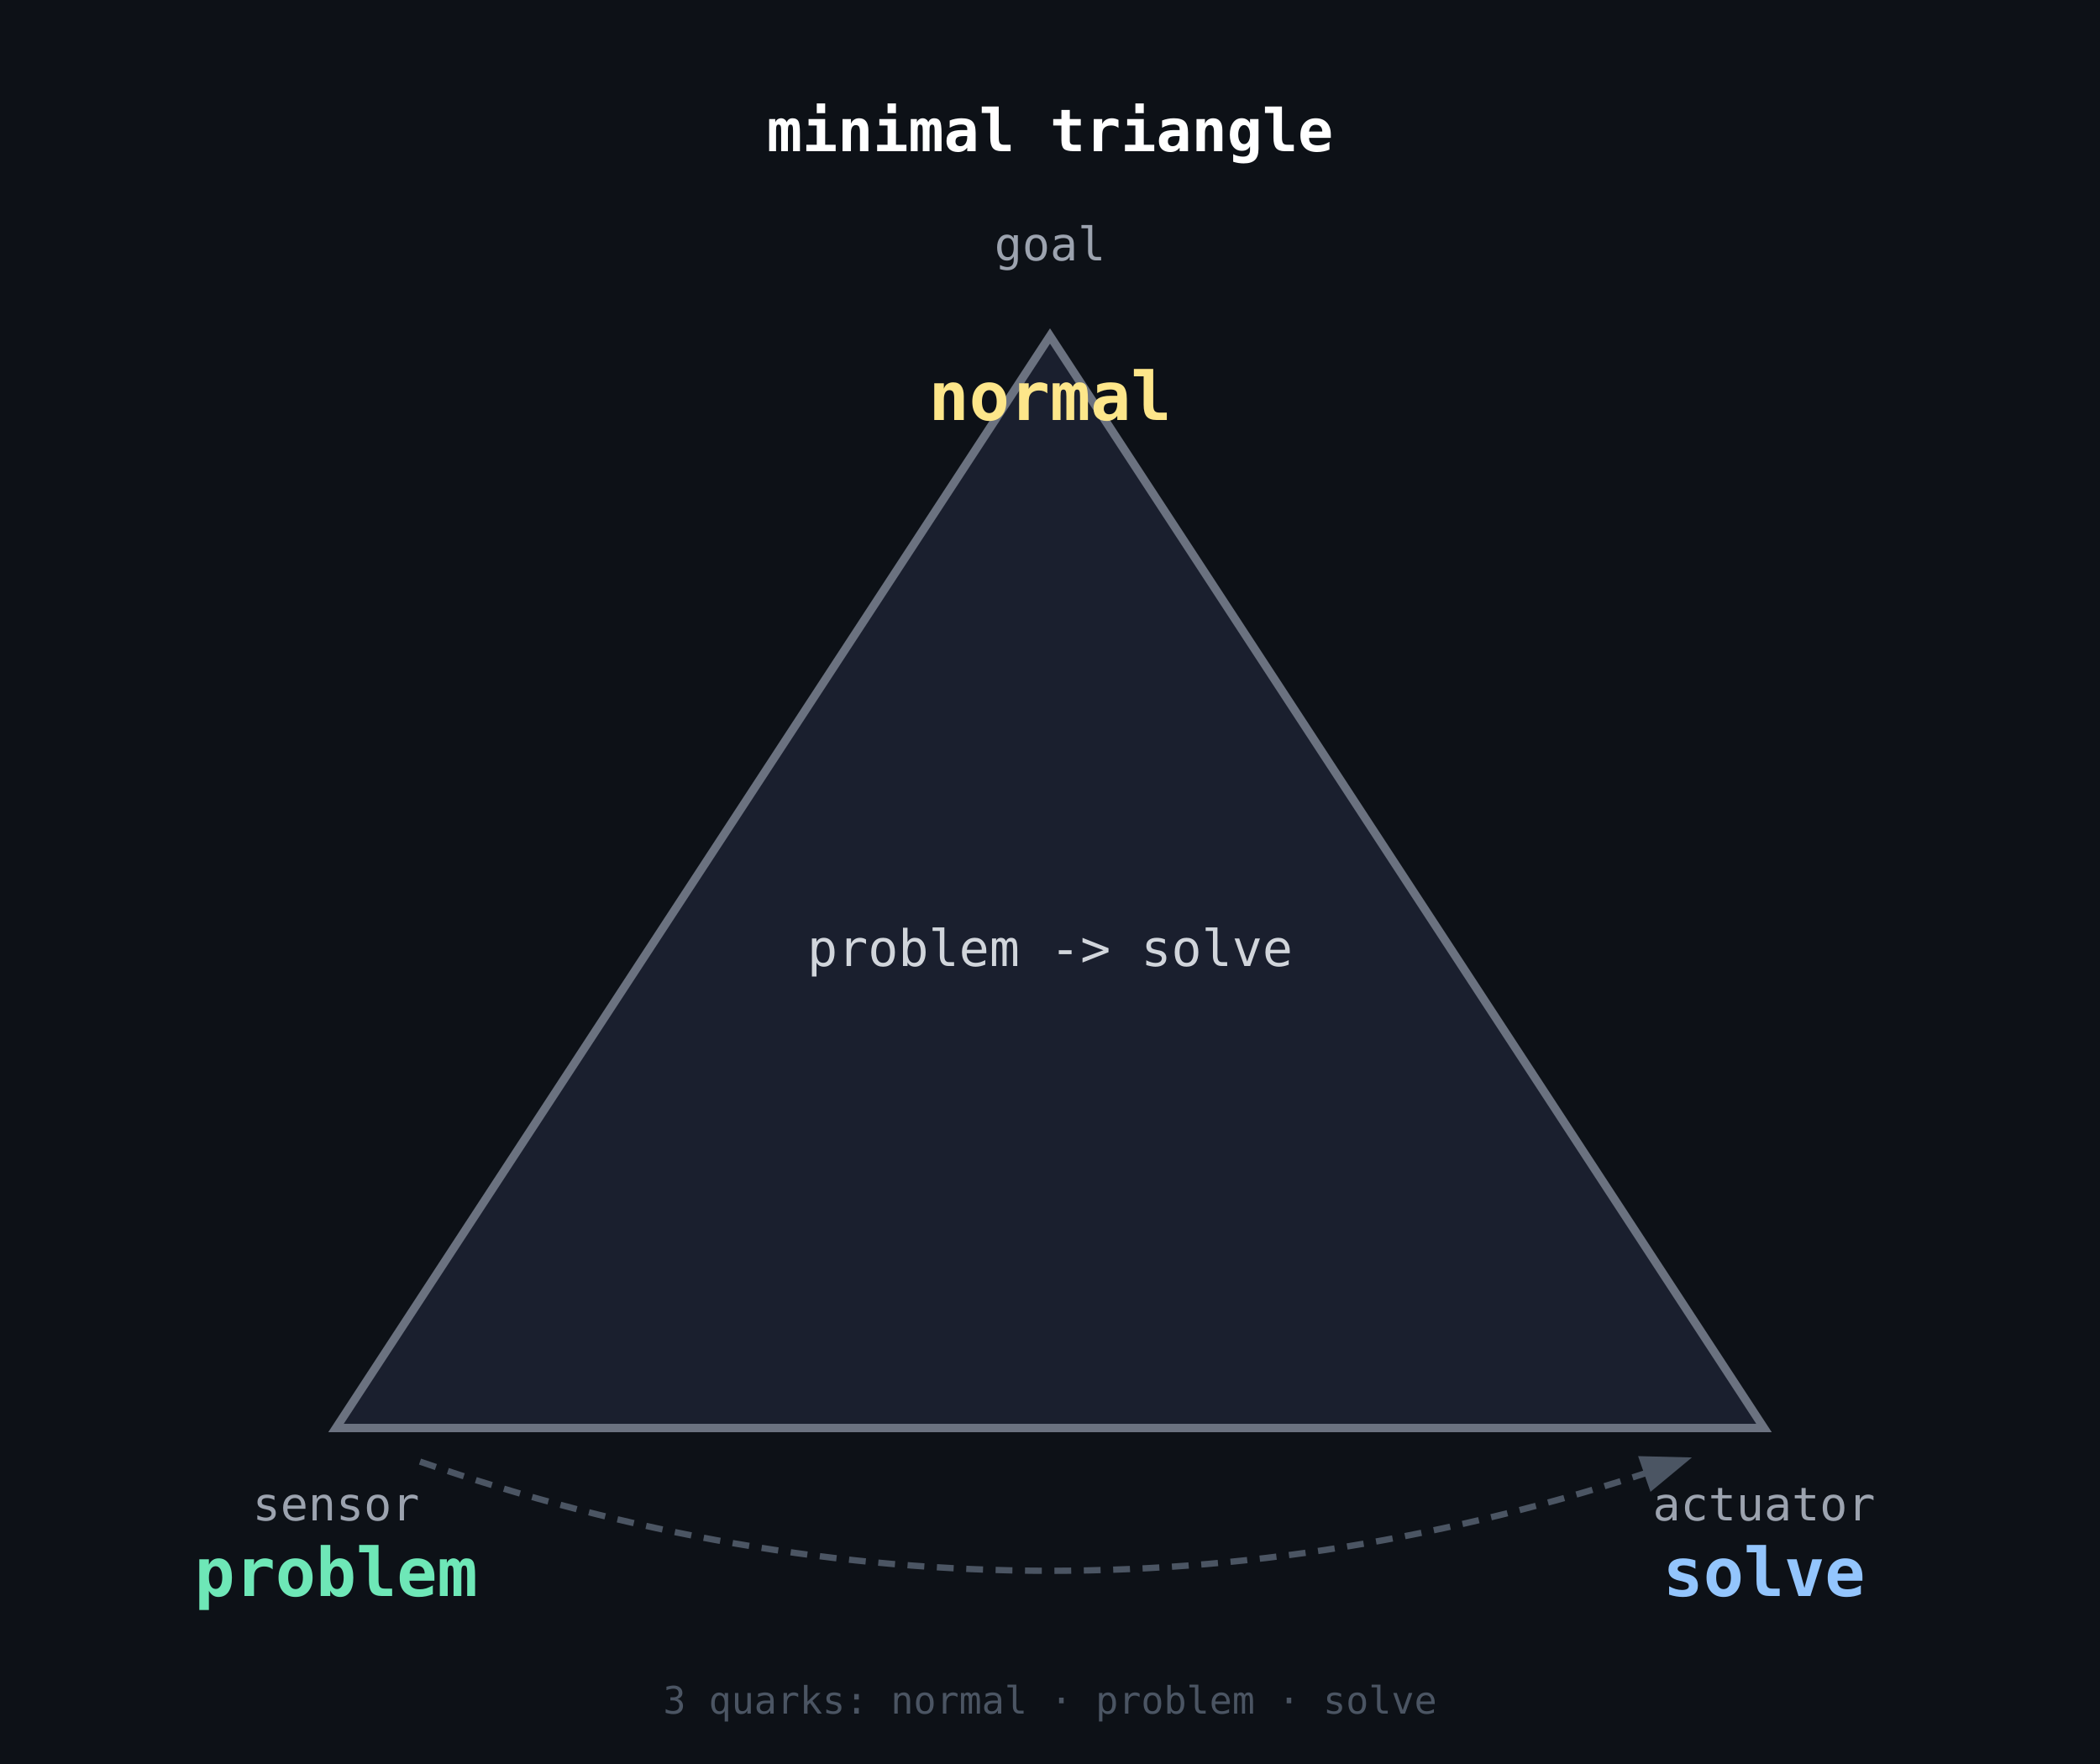
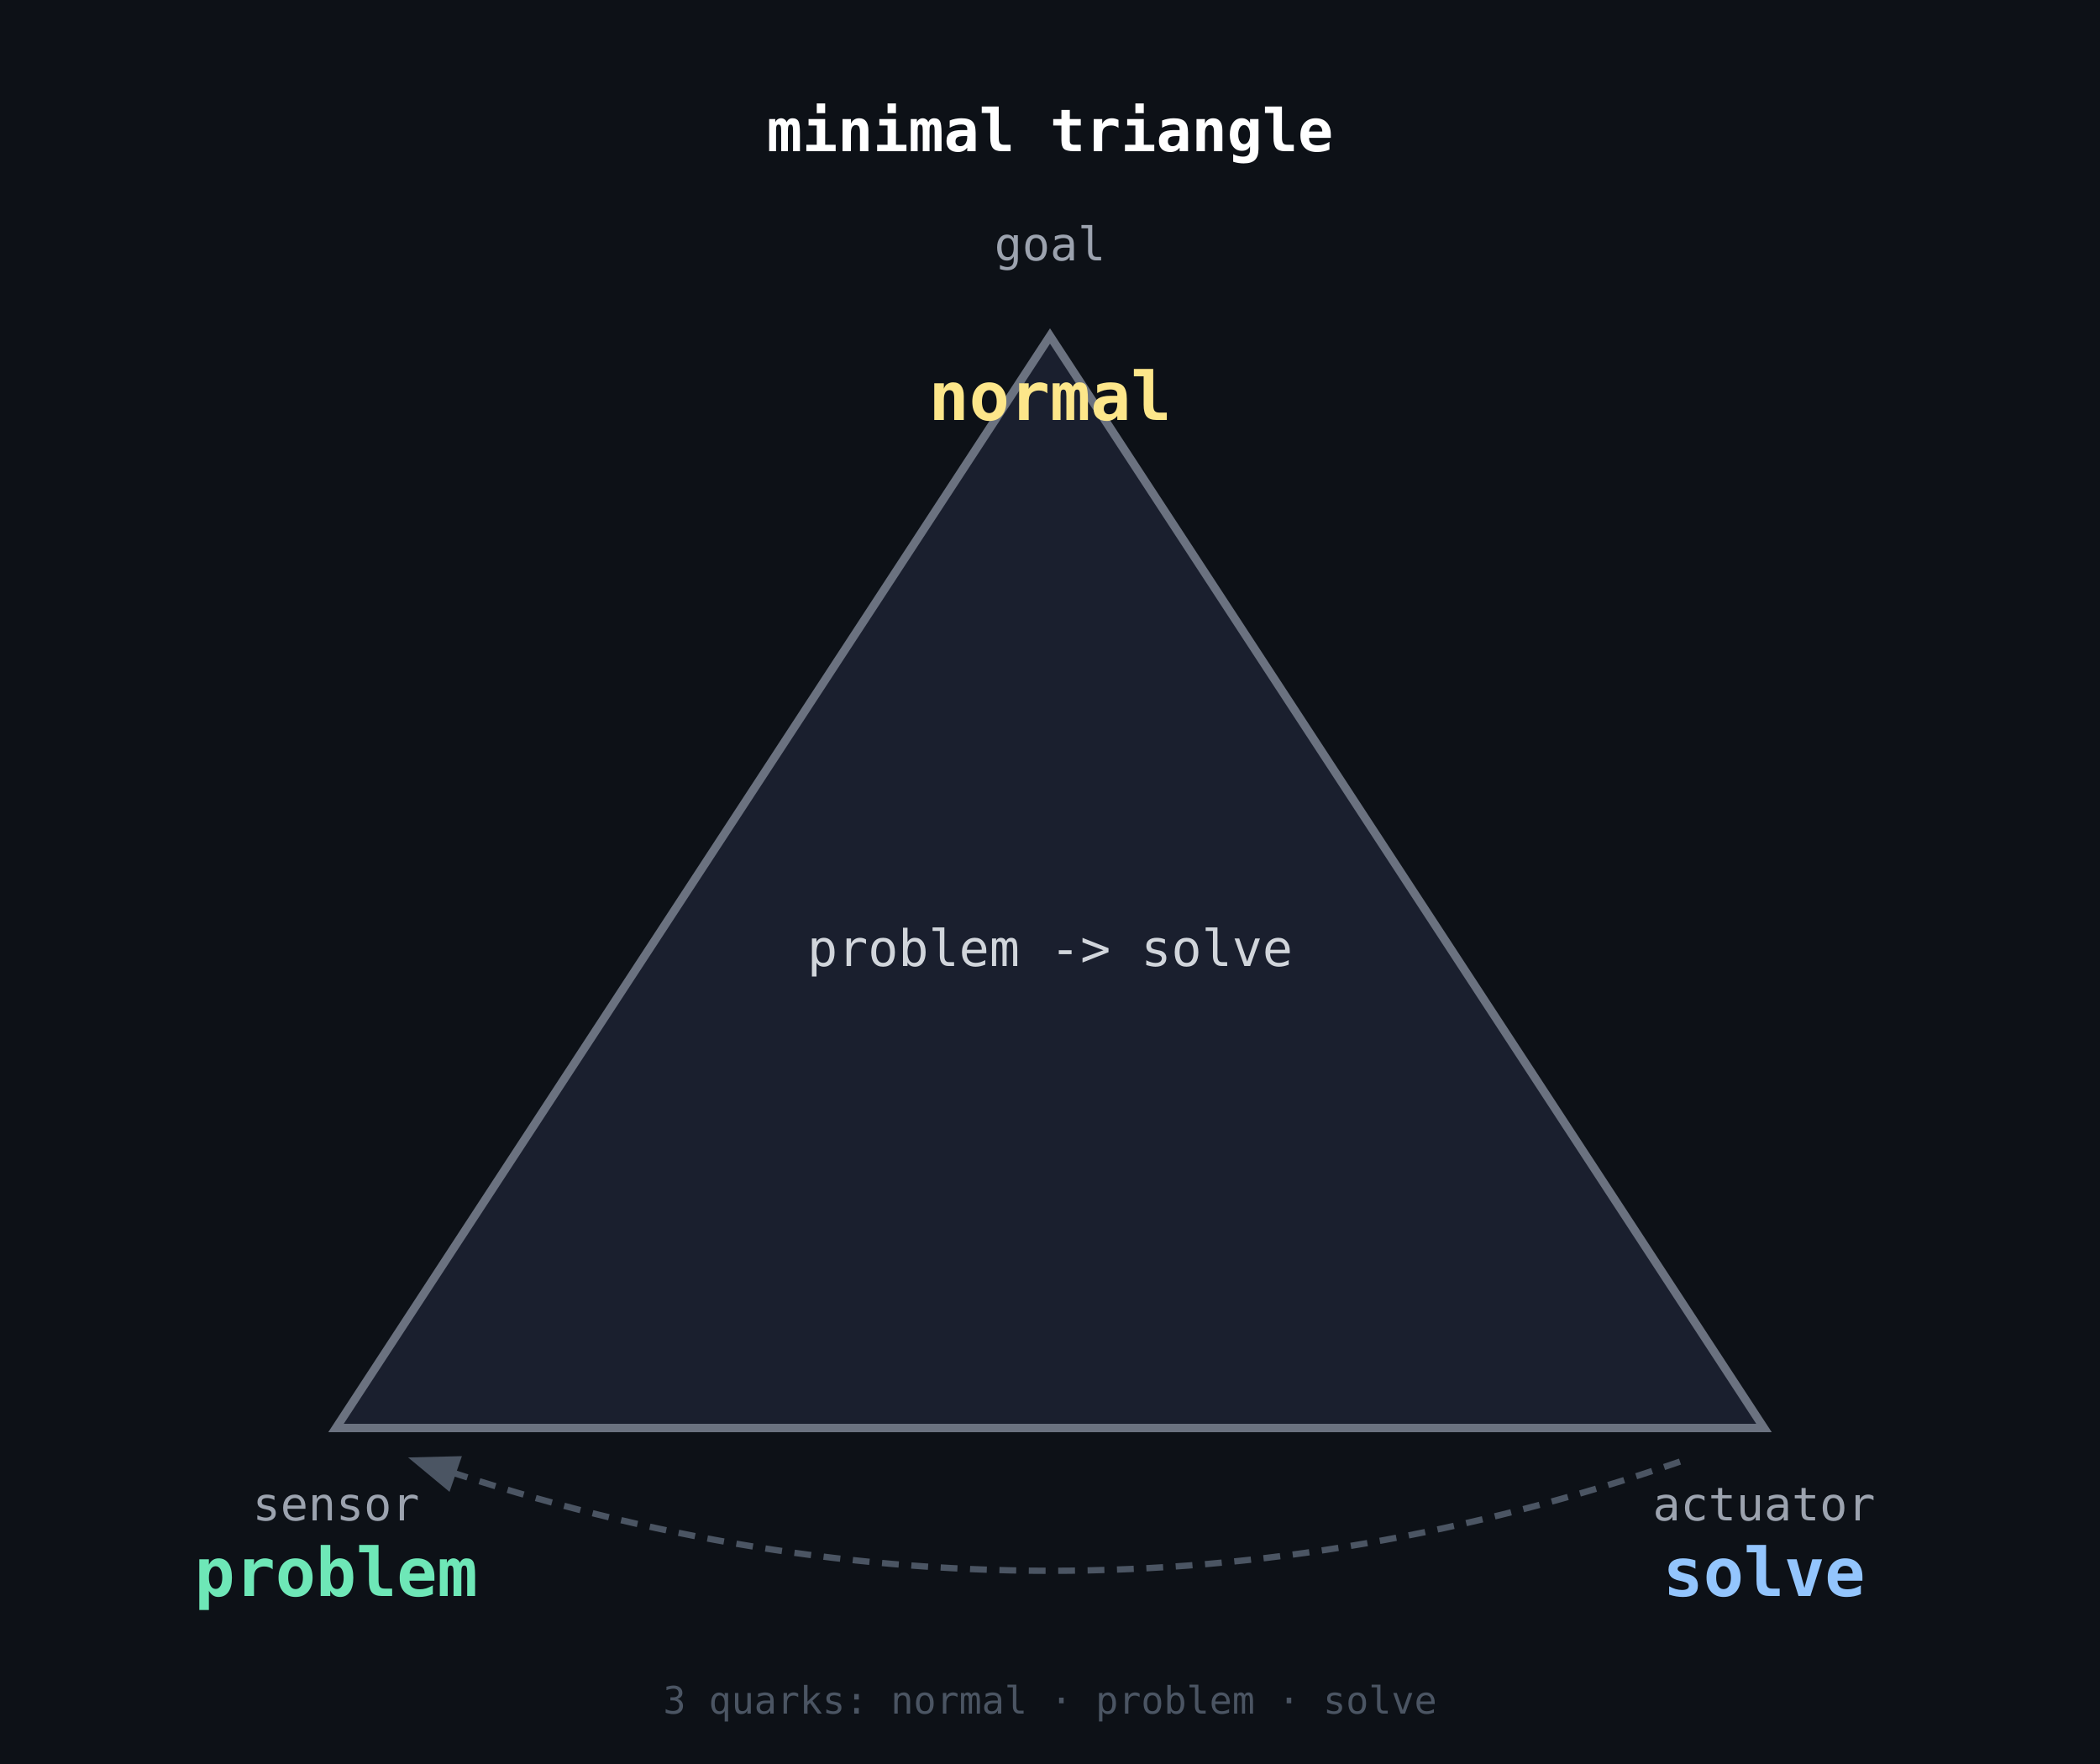
<svg xmlns="http://www.w3.org/2000/svg" width="500" height="420">
  <rect width="500" height="420" fill="#0d1117" />
  <defs>
    <marker id="arr" markerWidth="8" markerHeight="8" refX="6" refY="3" orient="auto">
      <path d="M0,0 L0,6 L8,3 z" fill="#4b5563" />
    </marker>
  </defs>
  <polygon points="250,80 80,340 420,340" fill="#1a1f2e" stroke="#6b7280" stroke-width="2" />
  <text x="250" y="36" text-anchor="middle" font-family="monospace" font-size="14" font-weight="bold" fill="#ffffff">minimal triangle</text>
  <text x="250" y="62" text-anchor="middle" font-family="monospace" font-size="11" fill="#9ca3af">goal</text>
  <text x="250" y="100" text-anchor="middle" font-family="monospace" font-size="16" font-weight="bold" fill="#fde68a">normal</text>
  <text x="80" y="362" text-anchor="middle" font-family="monospace" font-size="11" fill="#9ca3af">sensor</text>
  <text x="80" y="380" text-anchor="middle" font-family="monospace" font-size="16" font-weight="bold" fill="#6ee7b7">problem</text>
  <text x="420" y="362" text-anchor="middle" font-family="monospace" font-size="11" fill="#9ca3af">actuator</text>
  <text x="420" y="380" text-anchor="middle" font-family="monospace" font-size="16" font-weight="bold" fill="#93c5fd">solve</text>
  <text x="250" y="230" text-anchor="middle" font-family="monospace" font-size="12" fill="#d1d5db">problem -&gt; solve</text>
-   <path d="M 100 348 Q 250 400 400 348" fill="none" stroke="#4b5563" stroke-width="1.5" stroke-dasharray="4,3" marker-end="url(#arr)" />
+   <path d="M 400 348 Q 250 400 100 348" fill="none" stroke="#4b5563" stroke-width="1.5" stroke-dasharray="4,3" marker-end="url(#arr)" />
  <text x="250" y="408" text-anchor="middle" font-family="monospace" font-size="9" fill="#4b5563">3 quarks: normal · problem · solve</text>
</svg>
